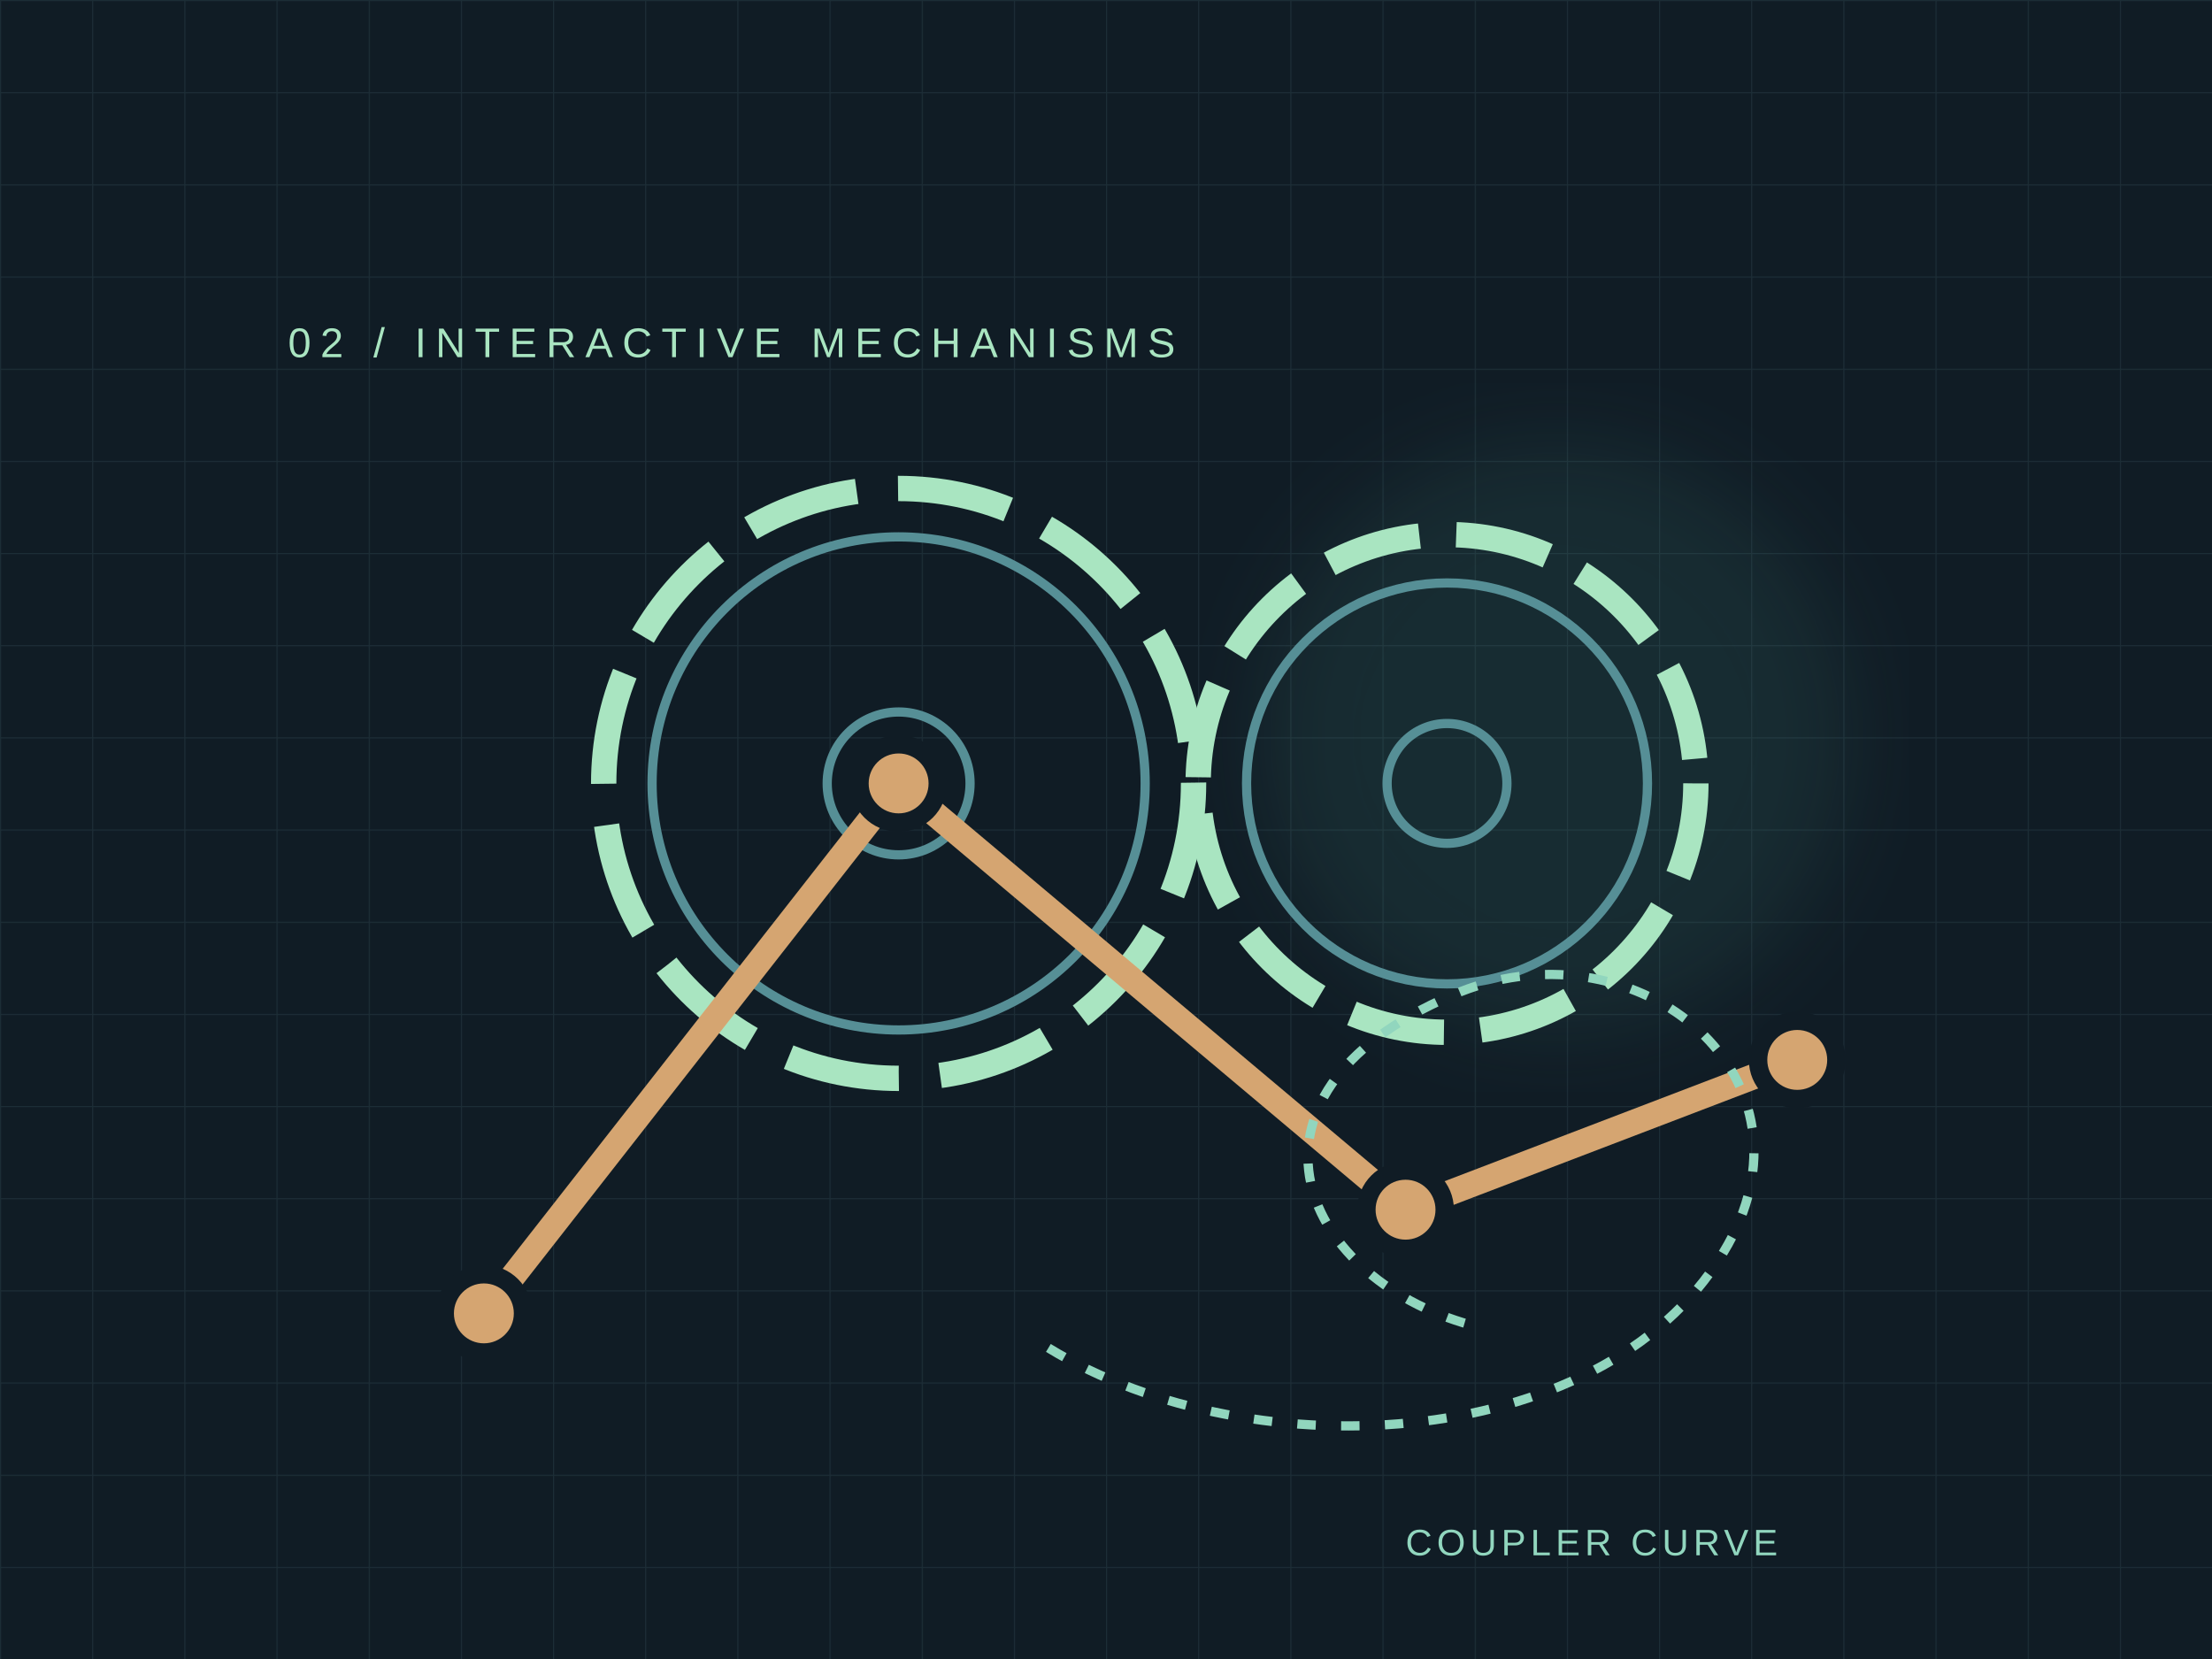
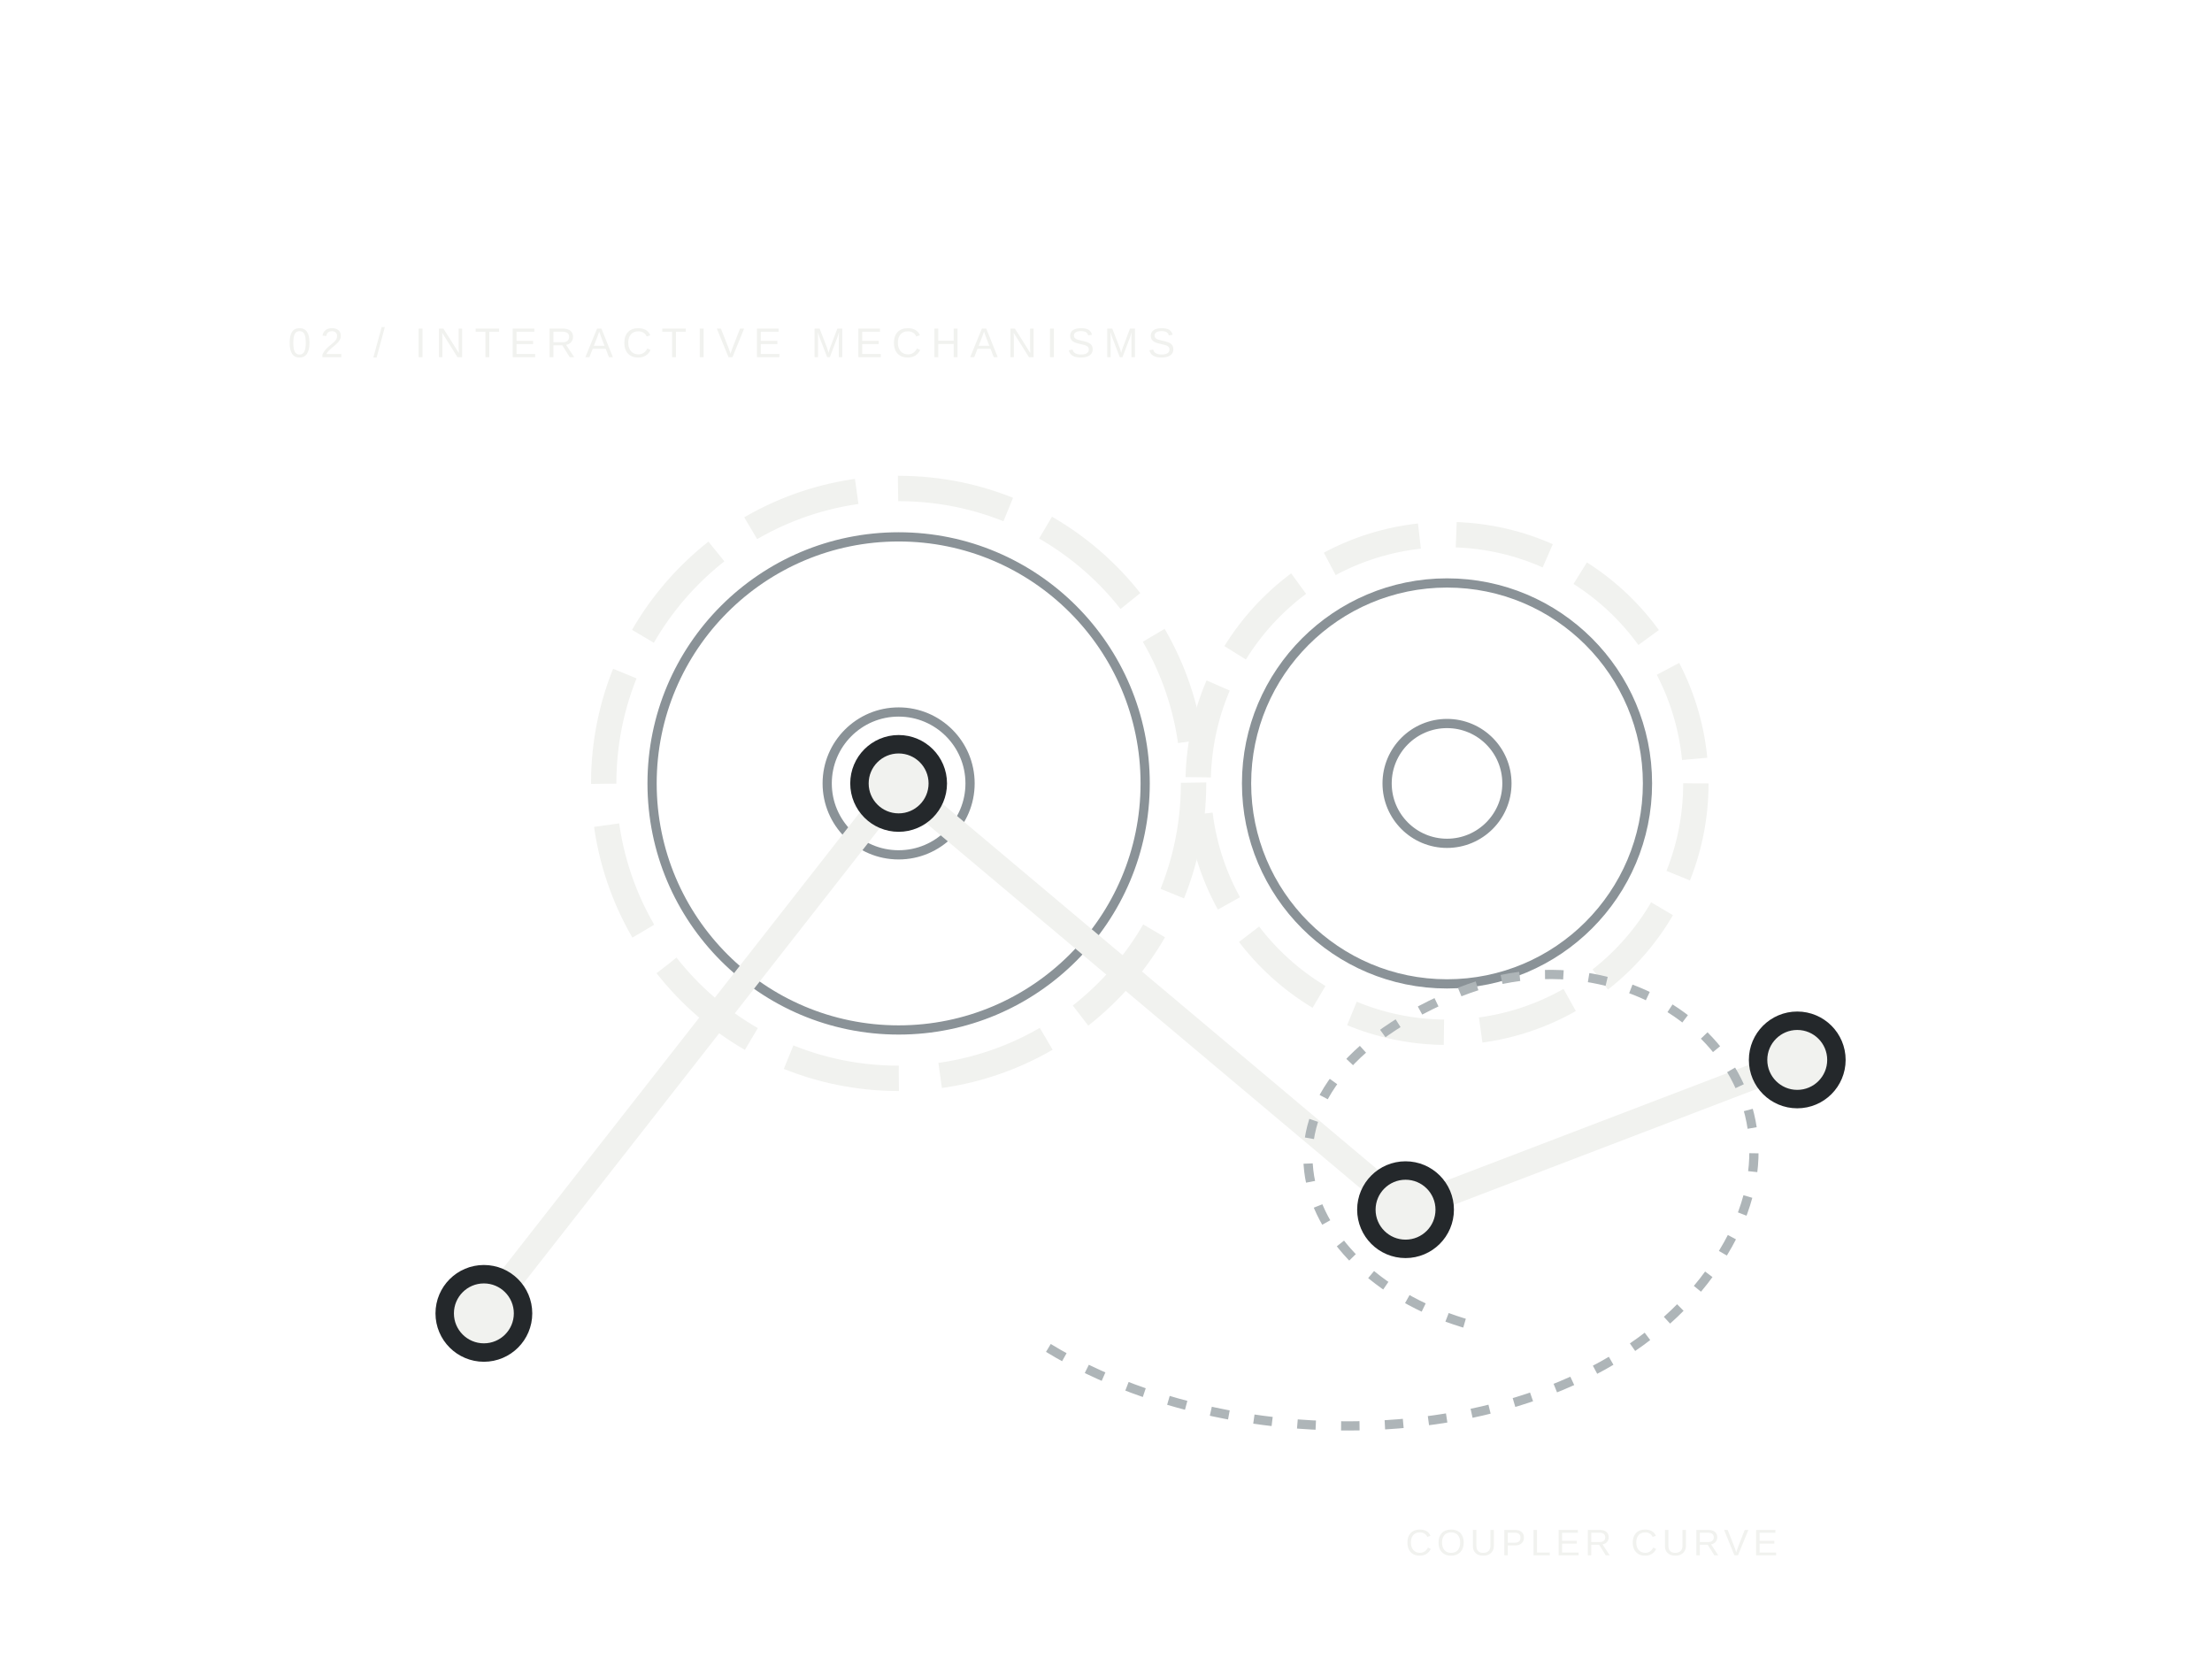
<svg xmlns="http://www.w3.org/2000/svg" viewBox="0 0 960 720" role="img" aria-labelledby="title desc">
-   <defs>
-     <pattern id="grid" width="40" height="40" patternUnits="userSpaceOnUse">
-       <path d="M40 0H0V40" fill="none" stroke="#39535d" opacity=".3" />
-     </pattern>
-     <filter id="soft">
-       <feGaussianBlur stdDeviation="18" />
-     </filter>
-   </defs>
-   <rect width="960" height="720" fill="#101c25" />
-   <rect width="960" height="720" fill="url(#grid)" />
-   <circle cx="675" cy="320" r="128" fill="#4f9e8d" opacity=".12" filter="url(#soft)" />
-   <g fill="none" stroke="#a9e5c1" stroke-width="11">
+   <g fill="none" stroke="#f1f2ef" stroke-width="11">
    <circle cx="390" cy="340" r="128" stroke-dasharray="49 18" />
    <circle cx="628" cy="340" r="108" stroke-dasharray="41 16" />
  </g>
-   <g fill="none" stroke="#568f96" stroke-width="4">
+   <g fill="none" stroke="#8a9297" stroke-width="4">
    <circle cx="390" cy="340" r="107" />
    <circle cx="628" cy="340" r="87" />
    <circle cx="390" cy="340" r="31" />
    <circle cx="628" cy="340" r="26" />
  </g>
-   <path d="M210 570L390 340 610 525 780 460" fill="none" stroke="#d5a571" stroke-width="11" stroke-linejoin="round" />
-   <g fill="#d5a571" stroke="#101c25" stroke-width="8">
+   <path d="M210 570L390 340 610 525 780 460" fill="none" stroke="#f1f2ef" stroke-width="11" stroke-linejoin="round" />
+   <g fill="#f1f2ef" stroke="#24282b" stroke-width="8">
    <circle cx="210" cy="570" r="17" />
    <circle cx="390" cy="340" r="17" />
    <circle cx="610" cy="525" r="17" />
    <circle cx="780" cy="460" r="17" />
  </g>
-   <path d="M455 585C545 640 700 630 750 540c42-75-42-142-120-108-102 44-65 125 12 144" fill="none" stroke="#91d6be" stroke-width="4" stroke-dasharray="8 11" />
-   <text x="125" y="155" fill="#a9e5c1" font-family="Arial,sans-serif" font-size="18" letter-spacing="4">02 / INTERACTIVE MECHANISMS</text>
-   <text x="610" y="675" fill="#91d6be" font-family="Arial,sans-serif" font-size="16" letter-spacing="2">COUPLER CURVE</text>
+   <path d="M455 585C545 640 700 630 750 540c42-75-42-142-120-108-102 44-65 125 12 144" fill="none" stroke="#aeb5b8" stroke-width="4" stroke-dasharray="8 11" />
+   <text x="125" y="155" fill="#f1f2ef" font-family="Arial,sans-serif" font-size="18" letter-spacing="4">02 / INTERACTIVE MECHANISMS</text>
+   <text x="610" y="675" fill="#f1f2ef" font-family="Arial,sans-serif" font-size="16" letter-spacing="2">COUPLER CURVE</text>
</svg>
